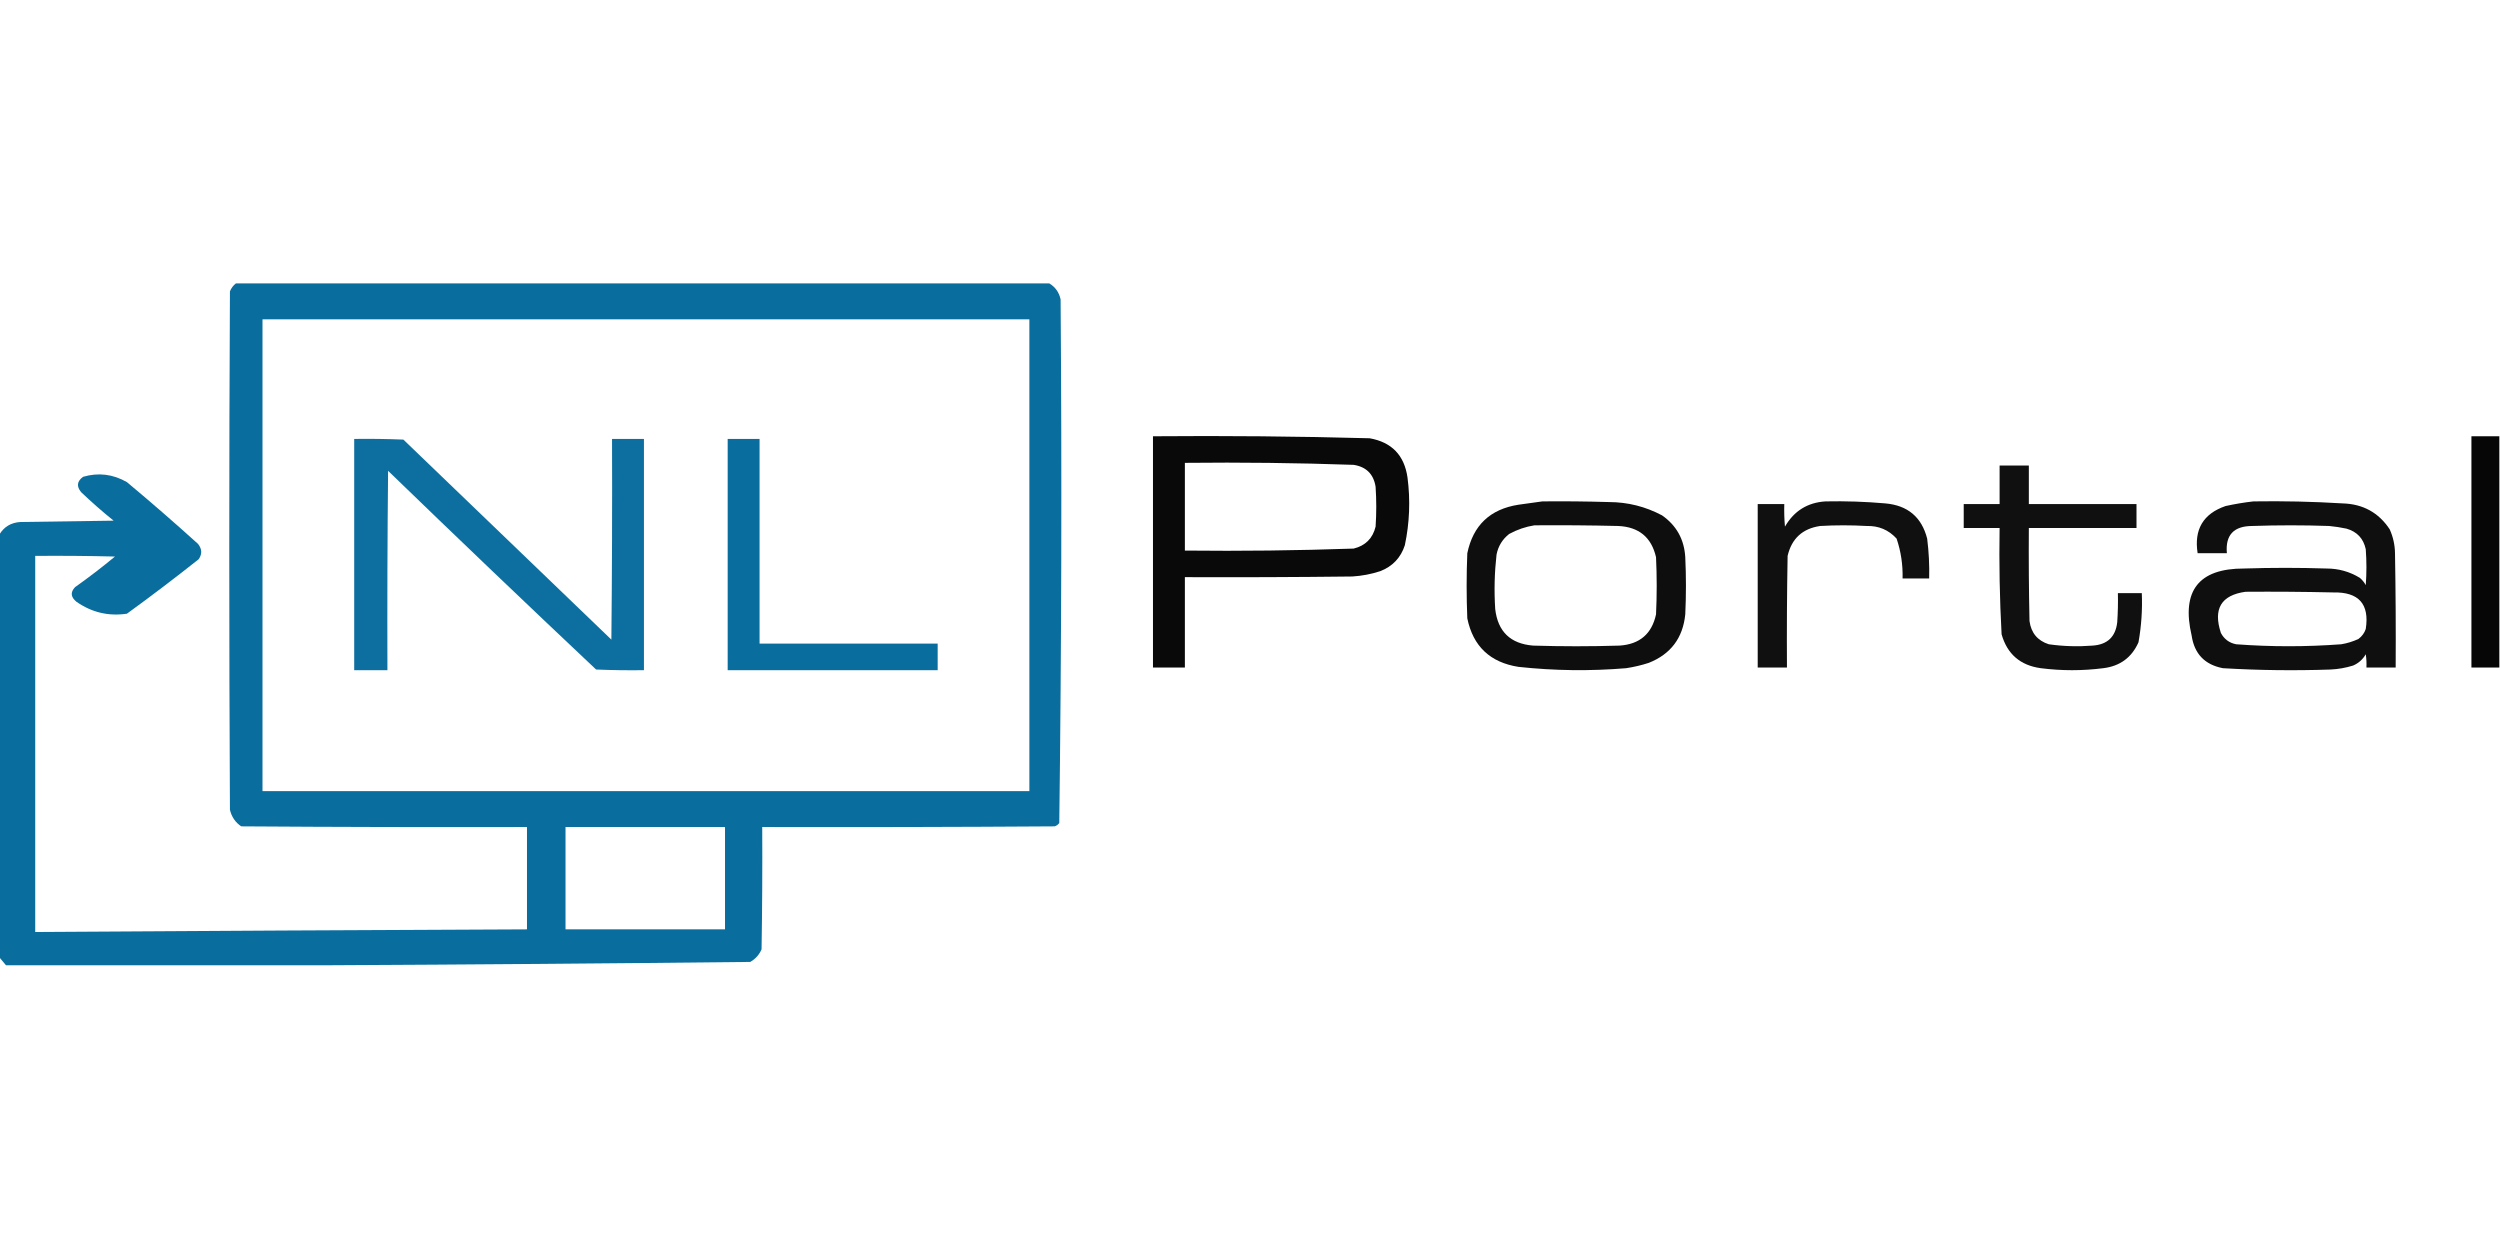
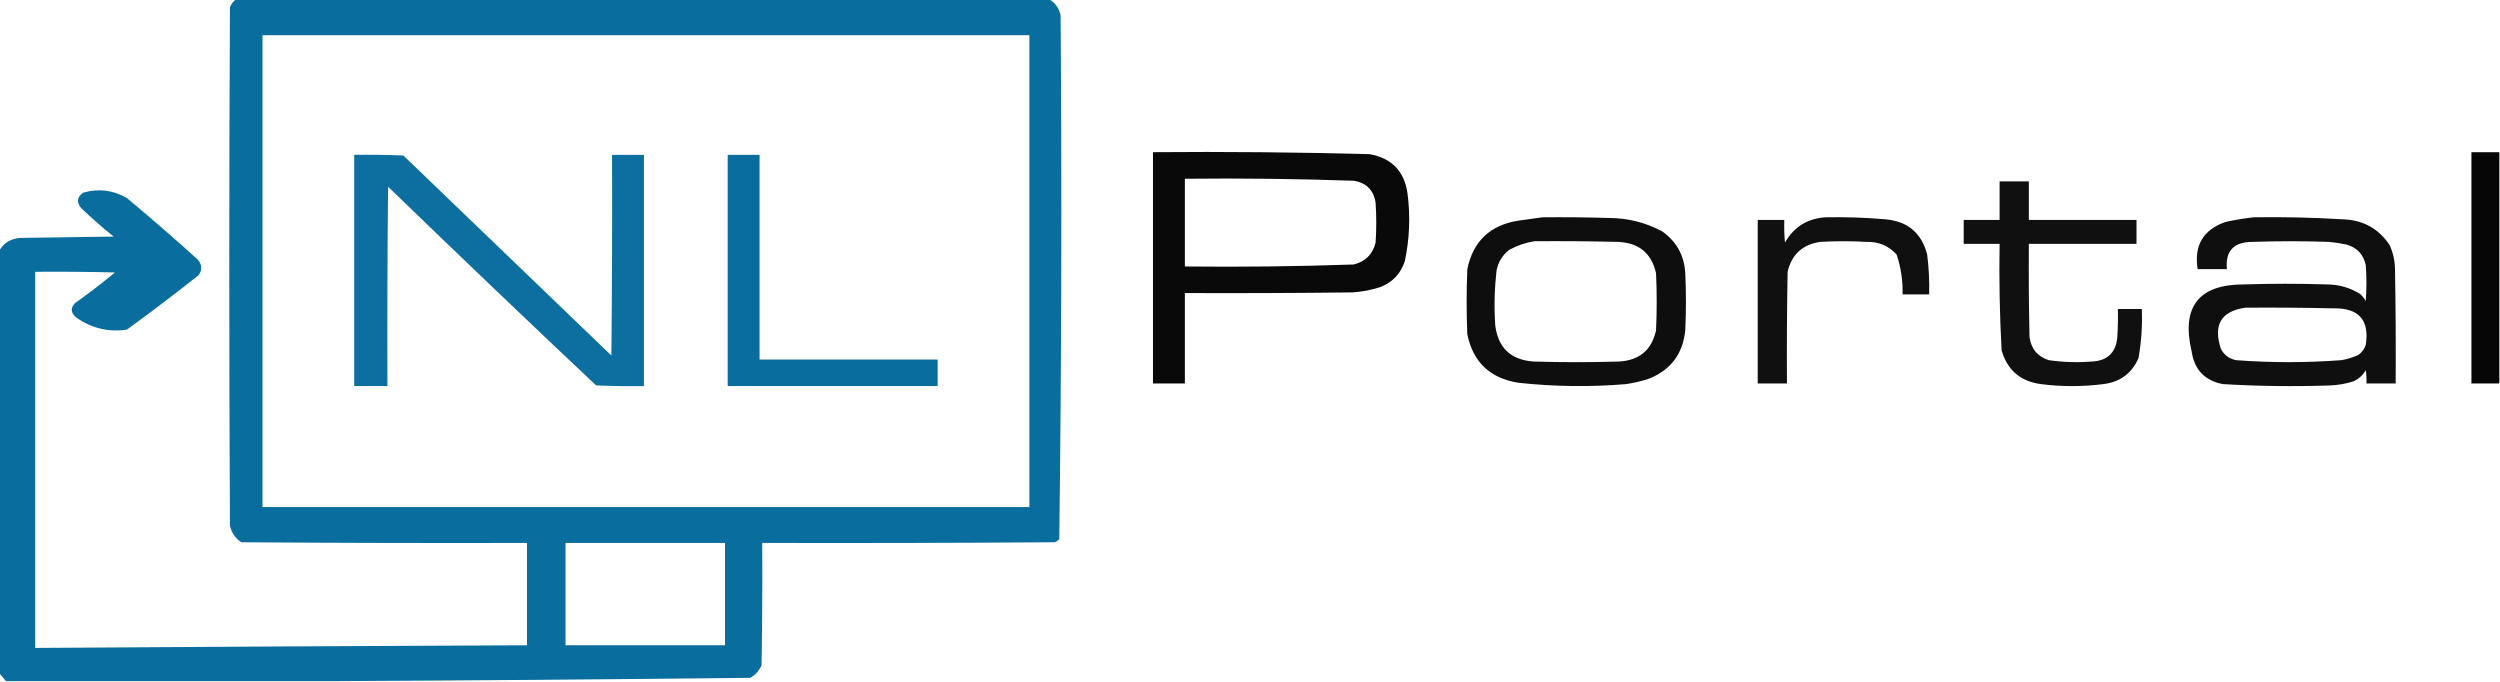
- <svg xmlns="http://www.w3.org/2000/svg" version="1.1" height="100" width="200" viewBox="0 0 1881 513" style="shape-rendering:geometricPrecision; text-rendering:geometricPrecision; image-rendering:optimizeQuality; fill-rule:evenodd; clip-rule:evenodd">
+ <svg xmlns="http://www.w3.org/2000/svg" version="1.1" viewBox="0 0 1881 513" style="shape-rendering:geometricPrecision; text-rendering:geometricPrecision; image-rendering:optimizeQuality; fill-rule:evenodd; clip-rule:evenodd">
  <g>
    <path style="opacity:0.966" fill="#01689b" d="M 177.5,-0.5 C 381.5,-0.5 585.5,-0.5 789.5,-0.5C 794.02,2.204 796.853,6.204 798,11.5C 798.996,142.914 798.663,274.247 797,405.5C 796.097,406.701 794.931,407.535 793.5,408C 720.167,408.5 646.834,408.667 573.5,408.5C 573.667,439.168 573.5,469.835 573,500.5C 571.248,504.588 568.415,507.754 564.5,510C 459.042,511.158 353.709,511.991 248.5,512.5C 167.167,512.5 85.833,512.5 4.5,512.5C 2.804,510.475 1.137,508.475 -0.5,506.5C -0.5,400.5 -0.5,294.5 -0.5,188.5C 3.05,182.55 8.384,179.383 15.5,179C 38.833,178.667 62.167,178.333 85.5,178C 77.037,171.206 68.87,164.039 61,156.5C 57.443,152.162 57.943,148.329 62.5,145C 73.999,141.636 84.999,142.969 95.5,149C 113.629,164.127 131.462,179.627 149,195.5C 152.02,199.274 152.187,203.107 149.5,207C 131.784,221.051 113.784,234.717 95.5,248C 81.708,250.053 69.042,247.053 57.5,239C 53.178,235.473 52.845,231.806 56.5,228C 66.785,220.716 76.785,213.05 86.5,205C 66.503,204.5 46.503,204.333 26.5,204.5C 26.5,298.833 26.5,393.167 26.5,487.5C 149.831,486.68 273.165,486.013 396.5,485.5C 396.5,459.833 396.5,434.167 396.5,408.5C 324.833,408.667 253.166,408.5 181.5,408C 177.074,405.002 174.241,400.835 173,395.5C 172.333,265.5 172.333,135.5 173,5.5C 173.979,3.032 175.479,1.032 177.5,-0.5 Z M 197.5,26.5 C 389.833,26.5 582.167,26.5 774.5,26.5C 774.5,144.833 774.5,263.167 774.5,381.5C 582.167,381.5 389.833,381.5 197.5,381.5C 197.5,263.167 197.5,144.833 197.5,26.5 Z M 425.5,408.5 C 465.5,408.5 505.5,408.5 545.5,408.5C 545.5,434.167 545.5,459.833 545.5,485.5C 505.5,485.5 465.5,485.5 425.5,485.5C 425.5,459.833 425.5,434.167 425.5,408.5 Z" />
    <path style="opacity:0.951" fill="#01689b" d="M 266.5,116.5 C 278.838,116.333 291.171,116.5 303.5,117C 355.667,167.167 407.833,217.333 460,267.5C 460.5,217.168 460.667,166.834 460.5,116.5C 468.5,116.5 476.5,116.5 484.5,116.5C 484.5,174.5 484.5,232.5 484.5,290.5C 472.495,290.667 460.495,290.5 448.5,290C 396.03,240.531 343.864,190.698 292,140.5C 291.5,190.499 291.333,240.499 291.5,290.5C 283.167,290.5 274.833,290.5 266.5,290.5C 266.5,232.5 266.5,174.5 266.5,116.5 Z" />
    <path style="opacity:0.968" fill="#01689b" d="M 547.5,116.5 C 555.5,116.5 563.5,116.5 571.5,116.5C 571.5,167.833 571.5,219.167 571.5,270.5C 616.167,270.5 660.833,270.5 705.5,270.5C 705.5,277.167 705.5,283.833 705.5,290.5C 652.833,290.5 600.167,290.5 547.5,290.5C 547.5,232.5 547.5,174.5 547.5,116.5 Z" />
    <path style="opacity:0.962" fill="#000000" d="M 867.5,114.5 C 921.859,114.035 976.192,114.535 1030.5,116C 1047.11,118.944 1056.61,128.778 1059,145.5C 1061.24,162.622 1060.57,179.622 1057,196.5C 1053.93,205.909 1047.76,212.409 1038.5,216C 1031.67,218.232 1024.67,219.565 1017.5,220C 975.501,220.5 933.501,220.667 891.5,220.5C 891.5,243.167 891.5,265.833 891.5,288.5C 883.5,288.5 875.5,288.5 867.5,288.5C 867.5,230.5 867.5,172.5 867.5,114.5 Z M 891.5,134.5 C 933.867,134.033 976.201,134.533 1018.5,136C 1028,137.5 1033.5,143 1035,152.5C 1035.67,162.5 1035.67,172.5 1035,182.5C 1032.84,191.324 1027.34,196.824 1018.5,199C 976.201,200.467 933.867,200.967 891.5,200.5C 891.5,178.5 891.5,156.5 891.5,134.5 Z" />
    <path style="opacity:0.974" fill="#000000" d="M 1880.5,114.5 C 1880.5,172.5 1880.5,230.5 1880.5,288.5C 1873.5,288.5 1866.5,288.5 1859.5,288.5C 1859.5,230.5 1859.5,172.5 1859.5,114.5C 1866.5,114.5 1873.5,114.5 1880.5,114.5 Z" />
    <path style="opacity:0.934" fill="#000000" d="M 1504.5,136.5 C 1511.83,136.5 1519.17,136.5 1526.5,136.5C 1526.5,146.167 1526.5,155.833 1526.5,165.5C 1553.5,165.5 1580.5,165.5 1607.5,165.5C 1607.5,171.5 1607.5,177.5 1607.5,183.5C 1580.5,183.5 1553.5,183.5 1526.5,183.5C 1526.33,206.836 1526.5,230.169 1527,253.5C 1528.2,262.43 1533.03,268.263 1541.5,271C 1552.45,272.546 1563.45,272.879 1574.5,272C 1585.58,271.256 1591.74,265.423 1593,254.5C 1593.5,247.174 1593.67,239.841 1593.5,232.5C 1599.5,232.5 1605.5,232.5 1611.5,232.5C 1612.01,244.941 1611.18,257.274 1609,269.5C 1603.92,280.97 1595.09,287.47 1582.5,289C 1566.83,291 1551.17,291 1535.5,289C 1520.05,286.875 1510.22,278.375 1506,263.5C 1504.55,236.871 1504.05,210.204 1504.5,183.5C 1495.5,183.5 1486.5,183.5 1477.5,183.5C 1477.5,177.5 1477.5,171.5 1477.5,165.5C 1486.5,165.5 1495.5,165.5 1504.5,165.5C 1504.5,155.833 1504.5,146.167 1504.5,136.5 Z" />
    <path style="opacity:0.942" fill="#000000" d="M 1160.5,163.5 C 1177.17,163.333 1193.84,163.5 1210.5,164C 1224.68,164.035 1238.01,167.368 1250.5,174C 1261.38,181.594 1267.21,192.094 1268,205.5C 1268.67,219.833 1268.67,234.167 1268,248.5C 1266.2,266.292 1257.03,278.459 1240.5,285C 1234.94,286.806 1229.28,288.139 1223.5,289C 1196.46,291.26 1169.46,290.926 1142.5,288C 1121.16,284.652 1108.32,272.486 1104,251.5C 1103.33,235.167 1103.33,218.833 1104,202.5C 1108.35,181.491 1121.18,169.324 1142.5,166C 1148.65,165.162 1154.65,164.329 1160.5,163.5 Z M 1154.5,181.5 C 1175.5,181.333 1196.5,181.5 1217.5,182C 1233.07,182.676 1242.57,190.51 1246,205.5C 1246.67,219.833 1246.67,234.167 1246,248.5C 1242.83,263.191 1233.66,271.024 1218.5,272C 1196.83,272.667 1175.17,272.667 1153.5,272C 1136.45,270.617 1126.95,261.451 1125,244.5C 1124.12,230.792 1124.45,217.125 1126,203.5C 1127.25,197.157 1130.42,191.99 1135.5,188C 1141.59,184.694 1147.92,182.528 1154.5,181.5 Z" />
    <path style="opacity:0.935" fill="#000000" d="M 1373.5,163.5 C 1388.53,163.191 1403.53,163.691 1418.5,165C 1435.35,166.481 1445.85,175.314 1450,191.5C 1451.26,201.459 1451.76,211.459 1451.5,221.5C 1444.83,221.5 1438.17,221.5 1431.5,221.5C 1431.77,211.198 1430.27,201.198 1427,191.5C 1421.02,184.934 1413.52,181.767 1404.5,182C 1392.83,181.333 1381.17,181.333 1369.5,182C 1356.22,183.951 1348.05,191.451 1345,204.5C 1344.5,232.498 1344.33,260.498 1344.5,288.5C 1337.17,288.5 1329.83,288.5 1322.5,288.5C 1322.5,247.5 1322.5,206.5 1322.5,165.5C 1329.17,165.5 1335.83,165.5 1342.5,165.5C 1342.33,171.176 1342.5,176.843 1343,182.5C 1349.8,170.685 1359.97,164.352 1373.5,163.5 Z" />
    <path style="opacity:0.938" fill="#000000" d="M 1695.5,163.5 C 1717.86,163.146 1740.19,163.646 1762.5,165C 1777.87,165.427 1789.7,171.927 1798,184.5C 1800.58,190.226 1801.91,196.226 1802,202.5C 1802.5,231.165 1802.67,259.831 1802.5,288.5C 1795.17,288.5 1787.83,288.5 1780.5,288.5C 1780.67,285.15 1780.5,281.817 1780,278.5C 1777.78,282.388 1774.61,285.221 1770.5,287C 1764.97,288.726 1759.3,289.726 1753.5,290C 1726.47,290.936 1699.47,290.603 1672.5,289C 1658.88,286.377 1651.04,278.211 1649,264.5C 1641.12,230.751 1654.28,213.918 1688.5,214C 1709.17,213.333 1729.83,213.333 1750.5,214C 1759.53,214.006 1767.86,216.339 1775.5,221C 1777.36,222.558 1778.86,224.391 1780,226.5C 1780.67,217.5 1780.67,208.5 1780,199.5C 1778.28,191.444 1773.44,186.277 1765.5,184C 1761.21,183.088 1756.87,182.421 1752.5,182C 1733.17,181.333 1713.83,181.333 1694.5,182C 1680.61,182.054 1674.27,188.887 1675.5,202.5C 1668.17,202.5 1660.83,202.5 1653.5,202.5C 1650.68,184.625 1657.68,172.792 1674.5,167C 1681.58,165.443 1688.58,164.276 1695.5,163.5 Z M 1689.5,231.5 C 1711.5,231.333 1733.5,231.5 1755.5,232C 1774.74,231.565 1782.91,240.732 1780,259.5C 1778.97,262.539 1777.14,265.039 1774.5,267C 1770.35,268.937 1766.02,270.271 1761.5,271C 1735.16,272.969 1708.82,272.969 1682.5,271C 1677.29,269.983 1673.46,267.149 1671,262.5C 1665.03,244.398 1671.19,234.064 1689.5,231.5 Z" />
  </g>
</svg>
